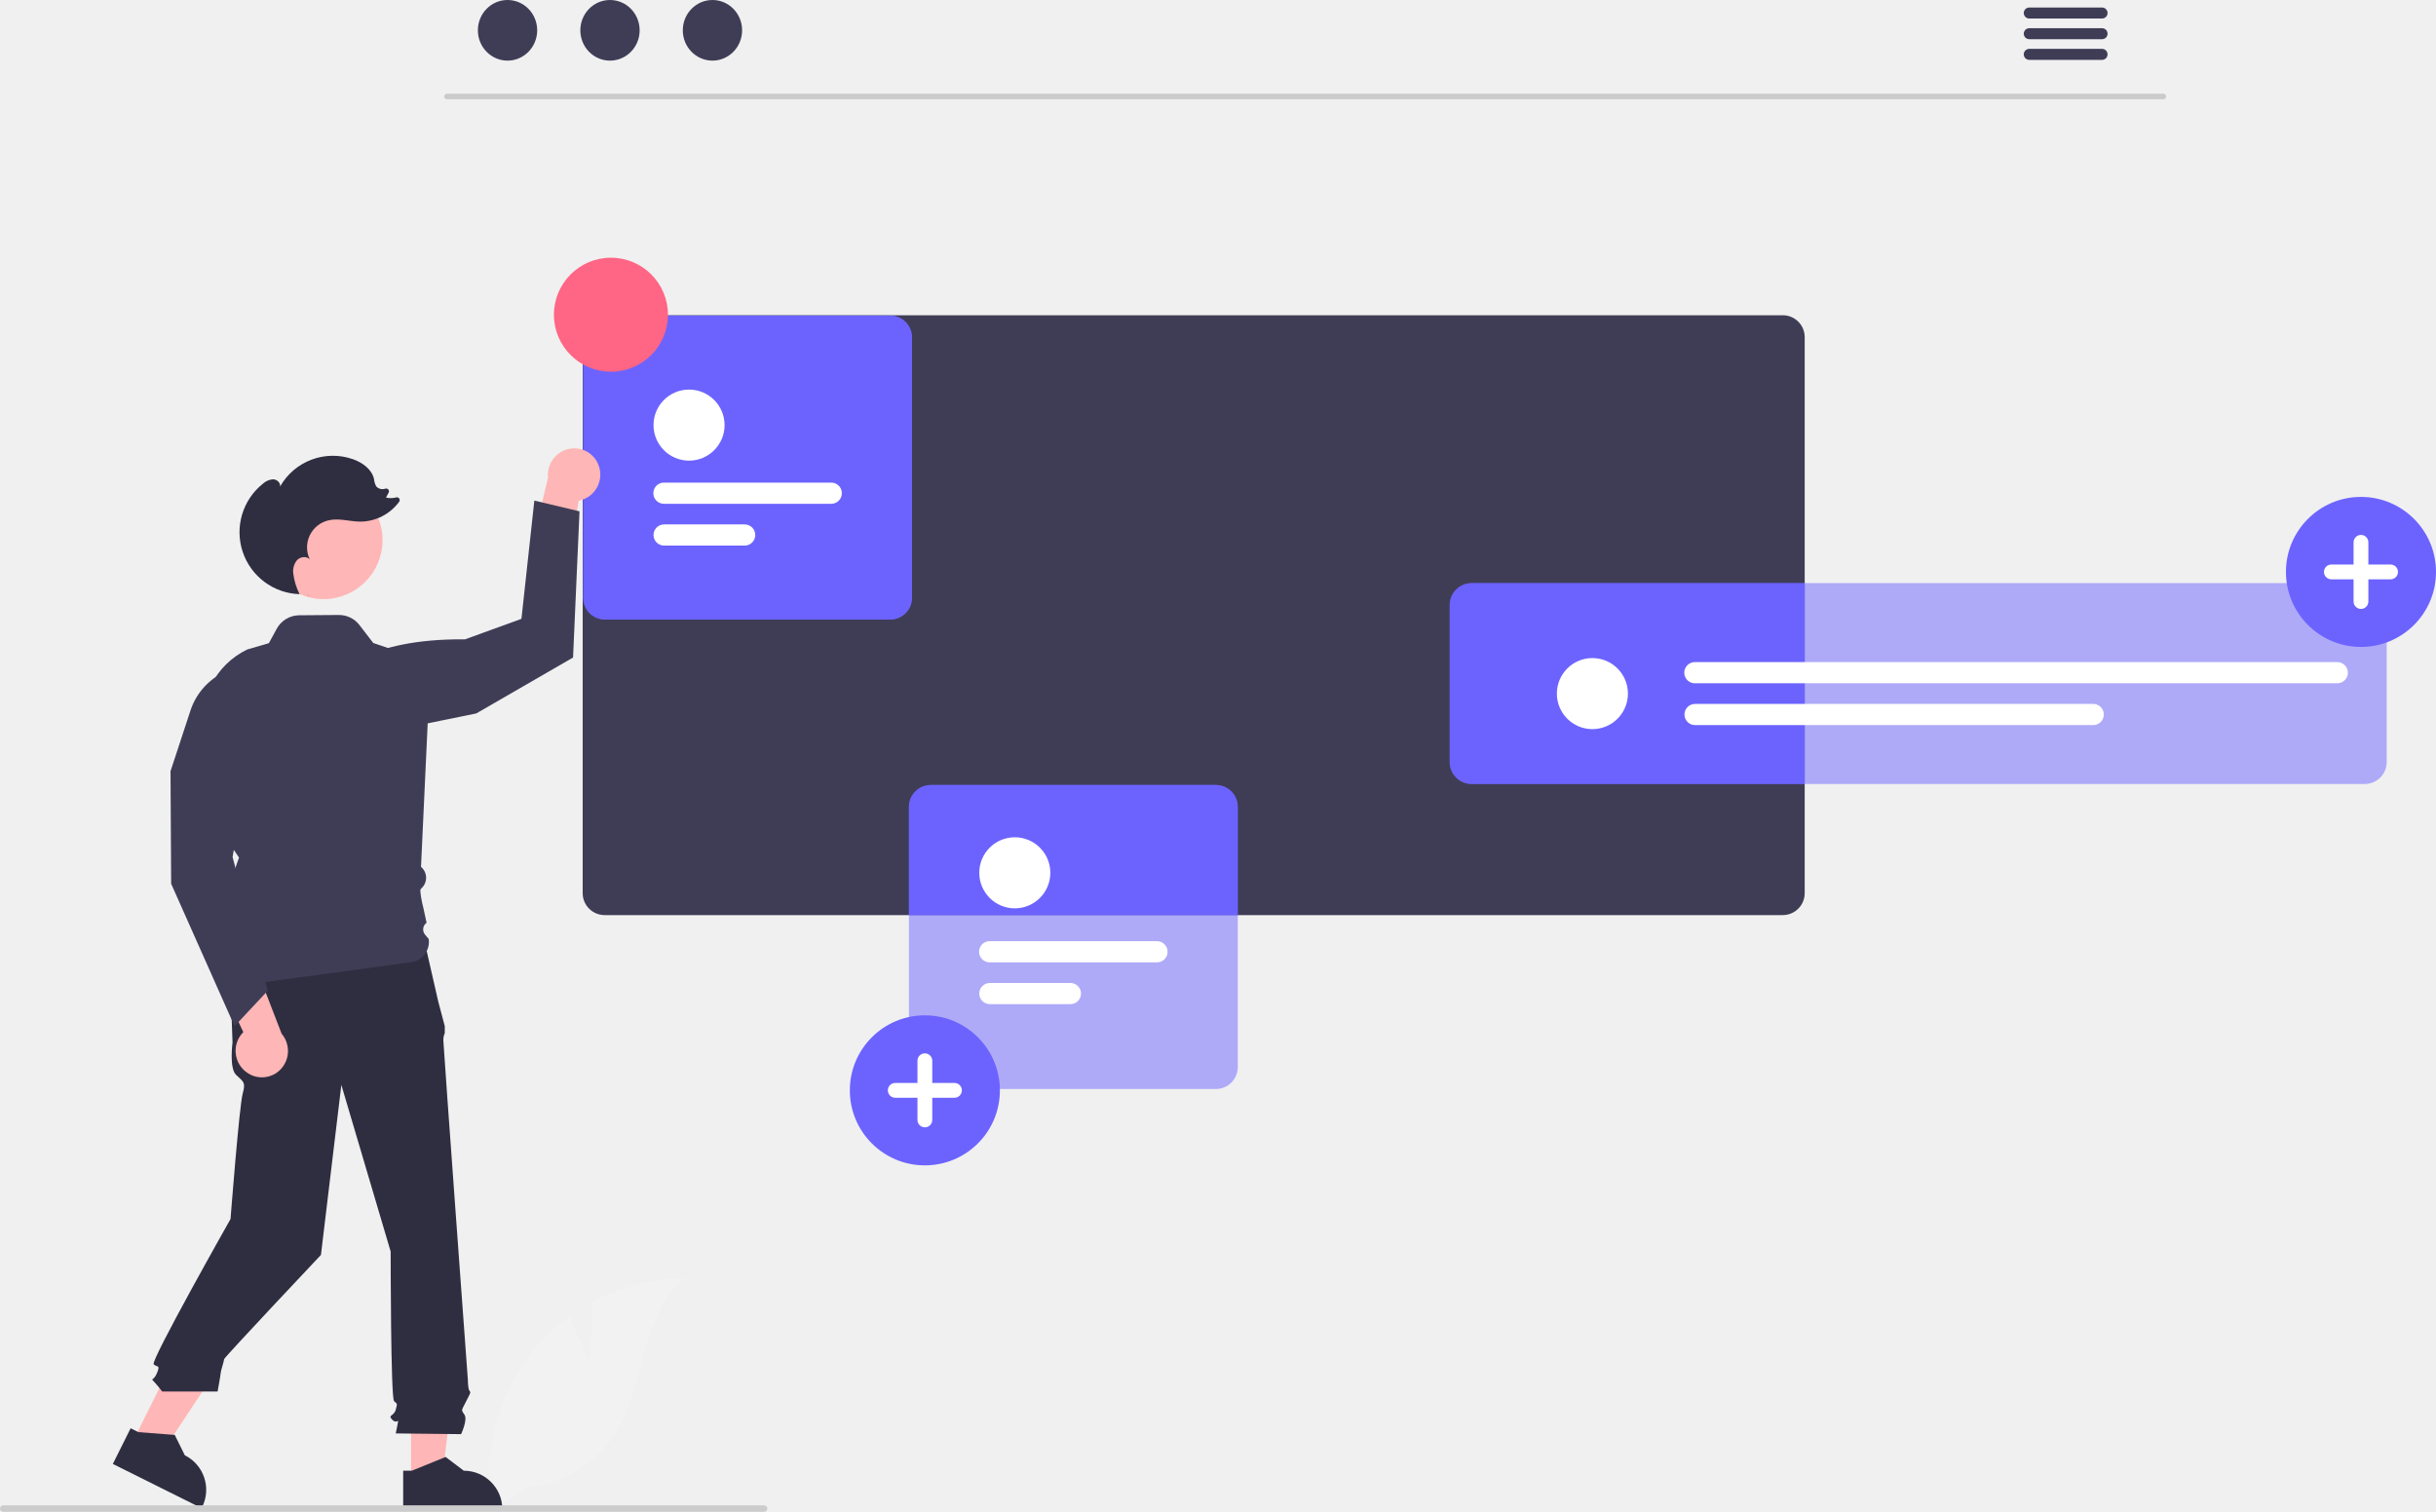
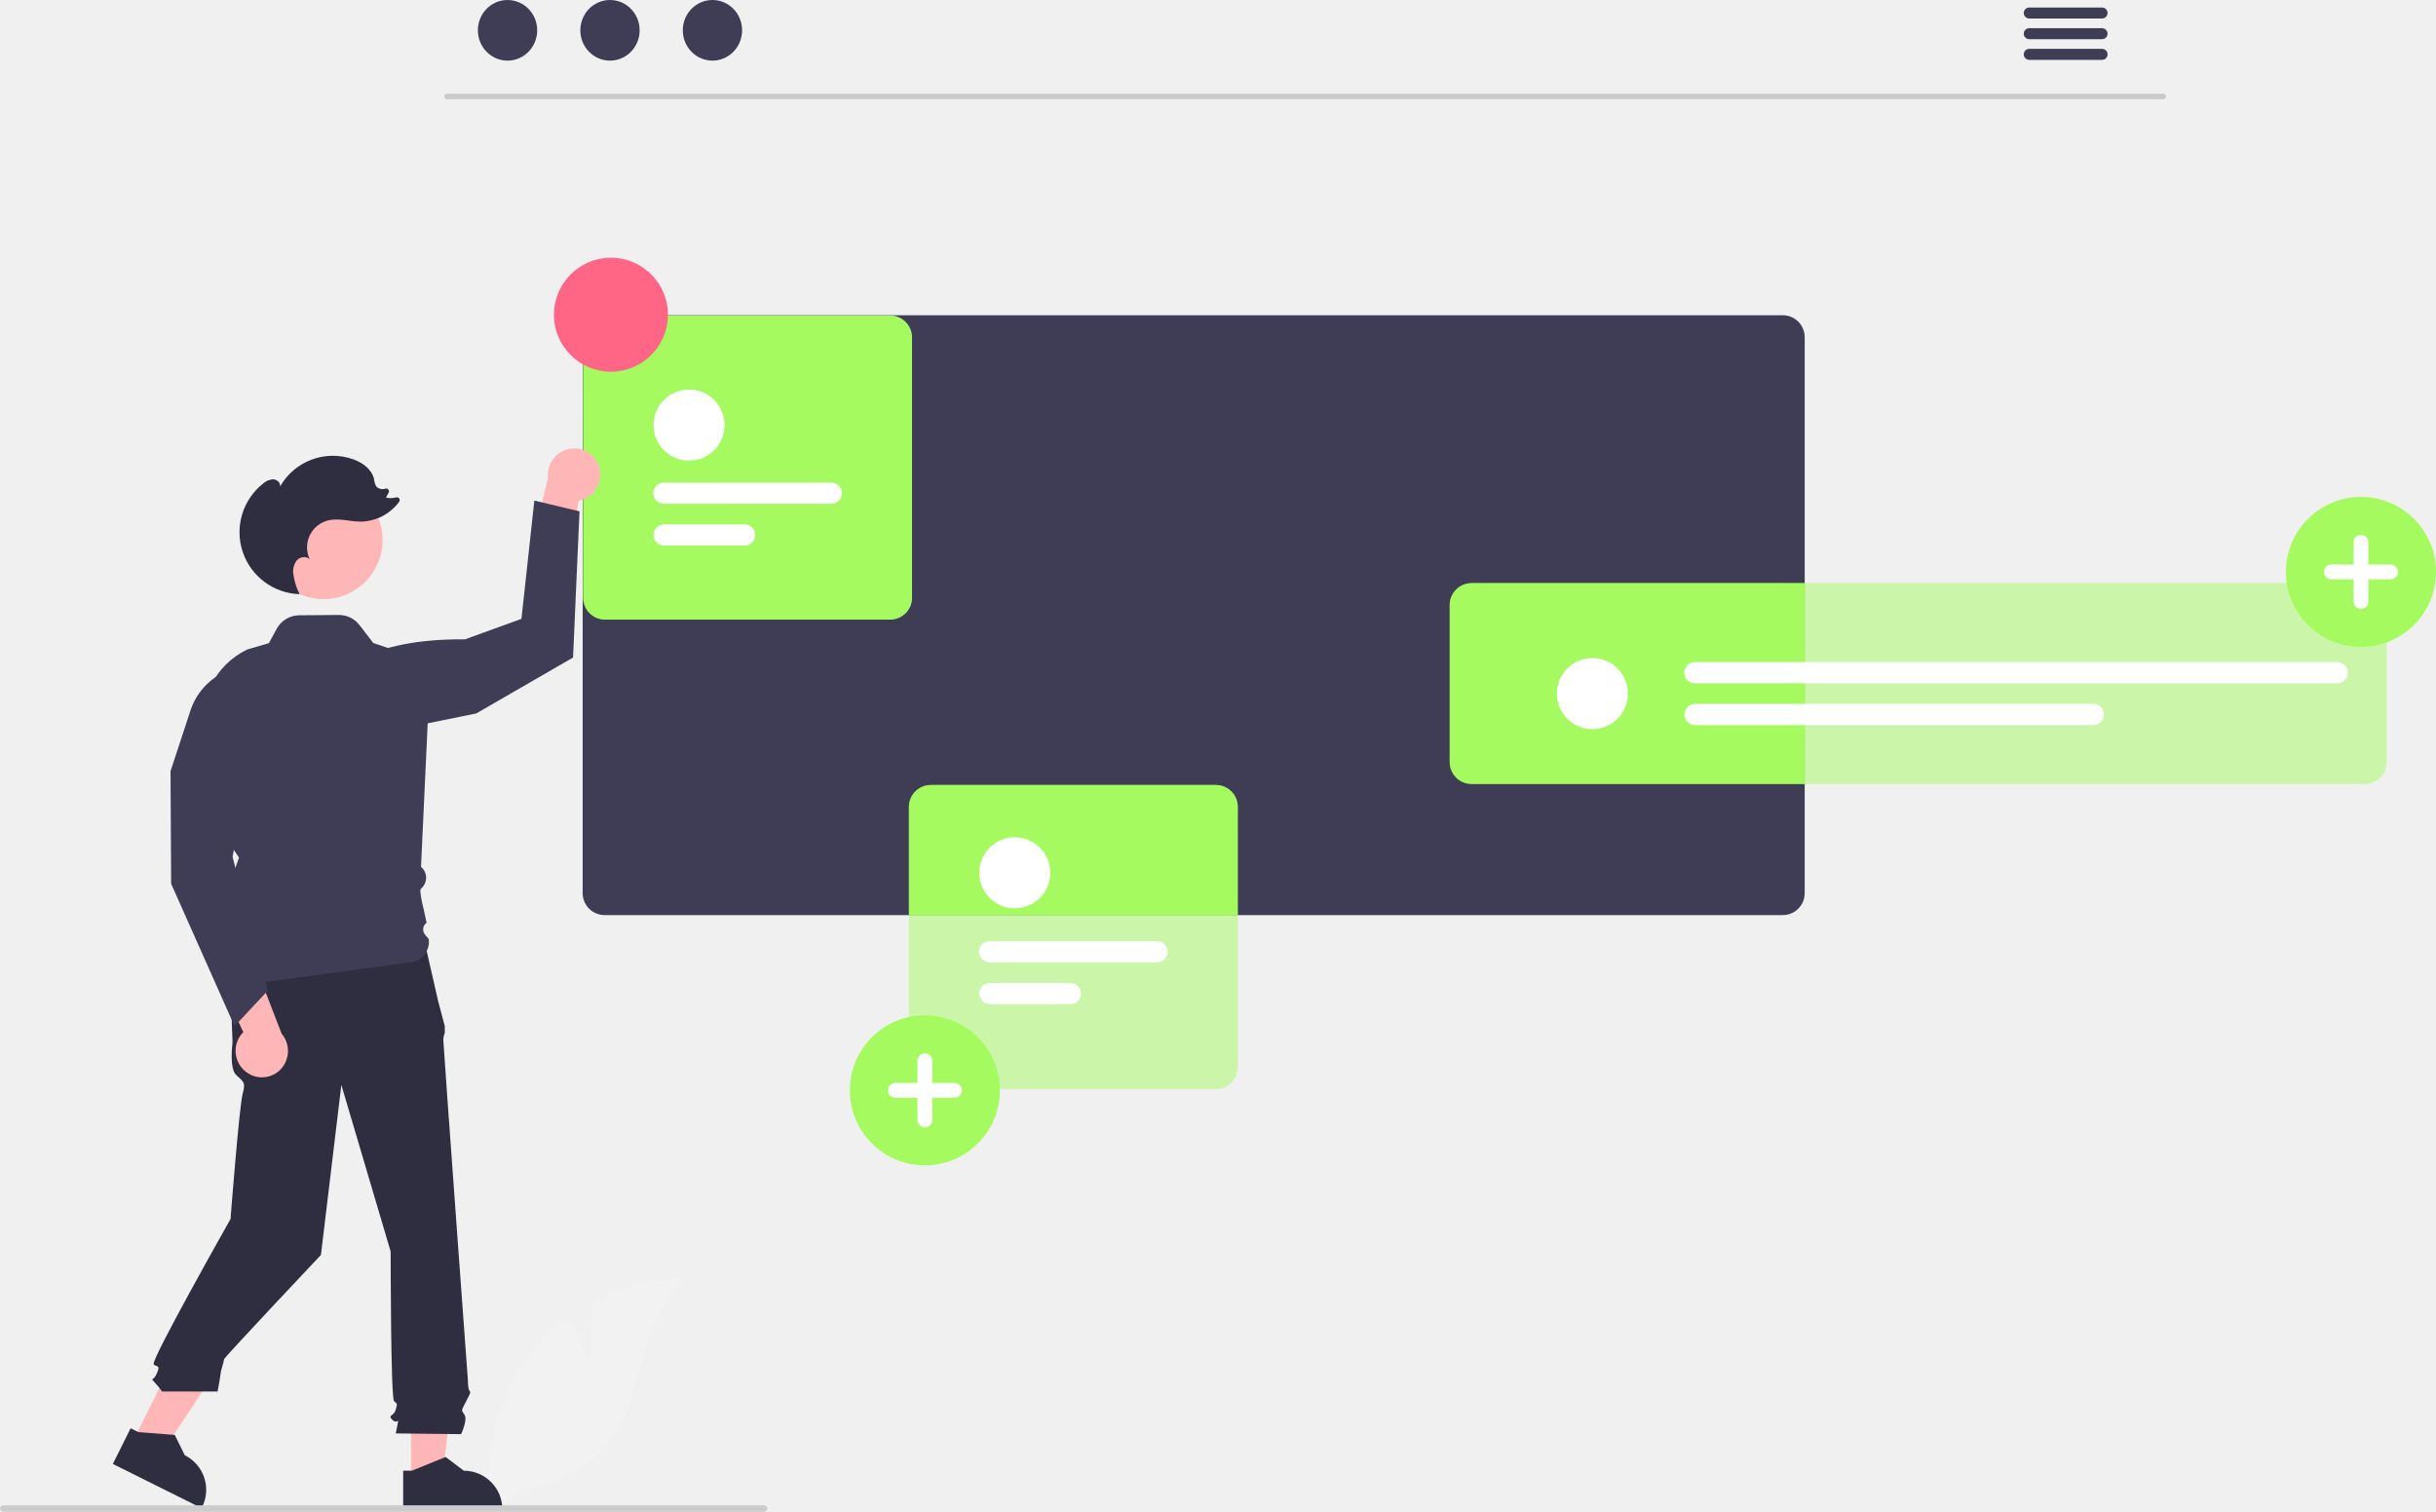
<svg xmlns="http://www.w3.org/2000/svg" data-name="Layer 1" width="897.318" height="556.975" viewBox="0 0 897.318 556.975">
  <path d="M368.68,673.559l.998-22.434a72.456,72.456,0,0,1,33.796-8.555c-16.231,13.27-14.203,38.851-25.208,56.697a43.582,43.582,0,0,1-31.959,20.14l-13.583,8.316A73.03,73.03,0,0,1,348.116,668.544a70.542,70.542,0,0,1,12.964-12.046C364.334,665.076,368.68,673.559,368.68,673.559Z" transform="translate(-151.3408 -171.5124)" fill="#f2f2f2" />
  <path d="M948.262,208.065H315.939a1.016,1.016,0,0,1,0-2.031H948.262a1.016,1.016,0,0,1,0,2.031Z" transform="translate(-151.3408 -171.5124)" fill="#cacaca" />
  <ellipse cx="186.953" cy="11.169" rx="10.925" ry="11.169" fill="#3f3d56" />
  <ellipse cx="224.695" cy="11.169" rx="10.925" ry="11.169" fill="#3f3d56" />
  <ellipse cx="262.437" cy="11.169" rx="10.925" ry="11.169" fill="#3f3d56" />
  <path d="M925.645,174.281h-26.81a2.03,2.03,0,0,0,0,4.06h26.81a2.03,2.03,0,0,0,0-4.06Z" transform="translate(-151.3408 -171.5124)" fill="#3f3d56" />
  <path d="M925.645,181.901h-26.81a2.03,2.03,0,0,0,0,4.06h26.81a2.03,2.03,0,0,0,0-4.06Z" transform="translate(-151.3408 -171.5124)" fill="#3f3d56" />
  <path d="M925.645,189.511h-26.81a2.03,2.03,0,0,0,0,4.06h26.81a2.03,2.03,0,0,0,0-4.06Z" transform="translate(-151.3408 -171.5124)" fill="#3f3d56" />
  <path d="M808.054,287.654h-434.01a8.07,8.07,0,0,0-8.07,8.06v204.87a8.079,8.079,0,0,0,8.07,8.07h434.01a8.077,8.077,0,0,0,8.06-8.07v-204.87A8.068,8.068,0,0,0,808.054,287.654Z" transform="translate(-151.3408 -171.5124)" fill="#3f3d56" />
-   <path d="M693.414,386.354a8.068,8.068,0,0,0-8.06,8.06v57.87a8.077,8.077,0,0,0,8.06,8.07H816.114v-74Z" transform="translate(-151.3408 -171.5124)" fill="#6c63ff" />
-   <path d="M1022.429,460.35H693.418a8.076,8.076,0,0,1-8.066-8.066V394.416a8.075,8.075,0,0,1,8.066-8.066h329.01a8.075,8.075,0,0,1,8.066,8.066v57.868A8.076,8.076,0,0,1,1022.429,460.35Z" transform="translate(-151.3408 -171.5124)" fill="#6c63ff" opacity="0.5" />
+   <path d="M693.414,386.354a8.068,8.068,0,0,0-8.06,8.06v57.87a8.077,8.077,0,0,0,8.06,8.07H816.114v-74Z" transform="translate(-151.3408 -171.5124)" fill="#a5fa60" />
+   <path d="M1022.429,460.35H693.418a8.076,8.076,0,0,1-8.066-8.066V394.416a8.075,8.075,0,0,1,8.066-8.066h329.01a8.075,8.075,0,0,1,8.066,8.066v57.868A8.076,8.076,0,0,1,1022.429,460.35Z" transform="translate(-151.3408 -171.5124)" fill="#a5fa60" opacity="0.5" />
  <circle cx="586.571" cy="255.537" r="13.089" fill="#fff" />
  <path d="M1012.235,423.246H775.72a3.898,3.898,0,1,1,0-7.795h236.514a3.898,3.898,0,1,1,0,7.795Z" transform="translate(-151.3408 -171.5124)" fill="#fff" />
  <path d="M922.404,438.648H775.72a3.898,3.898,0,1,1,0-7.796H922.404a3.898,3.898,0,0,1,0,7.796Z" transform="translate(-151.3408 -171.5124)" fill="#fff" />
  <polygon points="151.406 545.537 162.734 545.536 168.123 501.843 151.404 501.843 151.406 545.537" fill="#ffb6b6" />
  <path d="M299.858,713.351l3.188-0,12.448-5.062,6.672,5.062h.001a14.218,14.218,0,0,1,14.217,14.217v.462l-36.526.001Z" transform="translate(-151.3408 -171.5124)" fill="#2f2e41" />
  <polygon points="49.051 530.809 59.19 535.862 83.504 499.161 68.541 491.703 49.051 530.809" fill="#ffb6b6" />
  <path d="M199.456,697.722l2.854,1.422,13.399,1.022,3.713,7.506.001 0a14.218,14.218,0,0,1,6.382,19.066l-.206.413L192.908,710.86Z" transform="translate(-151.3408 -171.5124)" fill="#2f2e41" />
  <path d="M307.766,518.609l-72.026,1.879,1.253,35.074s-1.253,9.395,1.253,11.9,3.758,2.505,2.505,6.889-4.491,46.274-4.491,46.274-29.562,52.27-28.309,53.522,2.505,0,1.253,3.132-2.505,1.879-1.253,3.132a46.128,46.128,0,0,1,3.132,3.758h20.416s1.142-6.263,1.142-6.889,1.253-4.384,1.253-5.011,35.669-38.417,35.669-38.417l7.516-62.631,18.163,61.379s0,53.863,1.253,55.116,1.253.626.626,3.132-3.132,1.879-1.253,3.758,2.505-1.253,1.879,1.879l-.626,3.132,24.062.269s2.505-5.279,1.253-7.158-1.177-1.366.351-4.441,2.155-3.701,1.528-4.327-.626-3.958-.626-3.958-9.031-123.184-9.031-125.063a6.247,6.247,0,0,1,.52-2.818V549.567l-2.399-9.037Z" transform="translate(-151.3408 -171.5124)" fill="#2f2e41" />
-   <path d="M1021.021,409.86a27.638,27.638,0,1,1,27.638-27.638A27.638,27.638,0,0,1,1021.021,409.86Z" transform="translate(-151.3408 -171.5124)" fill="#6c63ff" />
+   <path d="M1021.021,409.86a27.638,27.638,0,1,1,27.638-27.638A27.638,27.638,0,0,1,1021.021,409.86Z" transform="translate(-151.3408 -171.5124)" fill="#a5fa60" />
  <path d="M1031.926,379.496h-8.179v-8.179a2.726,2.726,0,0,0-5.453,0v8.179h-8.179a2.726,2.726,0,1,0,0,5.453h8.179v8.179a2.726,2.726,0,0,0,5.453,0v-8.179h8.179a2.726,2.726,0,1,0,0-5.453Z" transform="translate(-151.3408 -171.5124)" fill="#fff" />
-   <path d="M599.224,460.724h-105.01a8.079,8.079,0,0,0-8.07,8.07v39.86h121.14v-39.86A8.077,8.077,0,0,0,599.224,460.724Z" transform="translate(-151.3408 -171.5124)" fill="#6c63ff" />
-   <path d="M599.221,572.724H494.21a8.076,8.076,0,0,1-8.066-8.066V468.79a8.075,8.075,0,0,1,8.066-8.066H599.221a8.075,8.075,0,0,1,8.066,8.066v95.868A8.076,8.076,0,0,1,599.221,572.724Z" transform="translate(-151.3408 -171.5124)" fill="#6c63ff" opacity="0.5" />
+   <path d="M599.224,460.724h-105.01a8.079,8.079,0,0,0-8.07,8.07v39.86h121.14v-39.86A8.077,8.077,0,0,0,599.224,460.724Z" transform="translate(-151.3408 -171.5124)" fill="#a5fa60" />
+   <path d="M599.221,572.724H494.21a8.076,8.076,0,0,1-8.066-8.066V468.79a8.075,8.075,0,0,1,8.066-8.066H599.221a8.075,8.075,0,0,1,8.066,8.066v95.868A8.076,8.076,0,0,1,599.221,572.724Z" transform="translate(-151.3408 -171.5124)" fill="#a5fa60" opacity="0.5" />
  <circle cx="373.808" cy="321.563" r="13.089" fill="#fff" />
  <path d="M577.472,526.06h-61.514a3.898,3.898,0,1,1,0-7.795h61.514a3.898,3.898,0,1,1,0,7.795Z" transform="translate(-151.3408 -171.5124)" fill="#fff" />
  <path d="M545.641,541.462H515.958a3.898,3.898,0,0,1,0-7.796h29.684a3.898,3.898,0,0,1,0,7.796Z" transform="translate(-151.3408 -171.5124)" fill="#fff" />
-   <path d="M492.021,600.86a27.638,27.638,0,1,1,27.638-27.638A27.638,27.638,0,0,1,492.021,600.86Z" transform="translate(-151.3408 -171.5124)" fill="#6c63ff" />
+   <path d="M492.021,600.86a27.638,27.638,0,1,1,27.638-27.638A27.638,27.638,0,0,1,492.021,600.86Z" transform="translate(-151.3408 -171.5124)" fill="#a5fa60" />
  <path d="M502.926,570.496h-8.179v-8.179a2.726,2.726,0,1,0-5.453,0v8.179h-8.179a2.726,2.726,0,1,0,0,5.453h8.179v8.179a2.726,2.726,0,1,0,5.453,0v-8.179h8.179a2.726,2.726,0,1,0,0-5.453Z" transform="translate(-151.3408 -171.5124)" fill="#fff" />
-   <path d="M479.228,399.779H374.218a8.076,8.076,0,0,1-8.066-8.066V295.845a8.075,8.075,0,0,1,8.066-8.066H479.228a8.075,8.075,0,0,1,8.066,8.066v95.868A8.076,8.076,0,0,1,479.228,399.779Z" transform="translate(-151.3408 -171.5124)" fill="#6c63ff" />
-   <circle cx="253.816" cy="156.618" r="13.089" fill="#6c63ff" />
-   <path d="M457.48,357.115h-61.514a3.898,3.898,0,1,1,0-7.795h61.514a3.898,3.898,0,1,1,0,7.795Z" transform="translate(-151.3408 -171.5124)" fill="#6c63ff" />
-   <path d="M425.649,372.517H395.966a3.898,3.898,0,1,1,0-7.796h29.684a3.898,3.898,0,1,1,0,7.796Z" transform="translate(-151.3408 -171.5124)" fill="#6c63ff" />
-   <path d="M479.228,399.779H374.218a8.076,8.076,0,0,1-8.066-8.066V295.845a8.075,8.075,0,0,1,8.066-8.066H479.228a8.075,8.075,0,0,1,8.066,8.066v95.868A8.076,8.076,0,0,1,479.228,399.779Z" transform="translate(-151.3408 -171.5124)" fill="#6c63ff" opacity="0.5" />
+   <path d="M479.228,399.779H374.218a8.076,8.076,0,0,1-8.066-8.066V295.845a8.075,8.075,0,0,1,8.066-8.066H479.228a8.075,8.075,0,0,1,8.066,8.066v95.868A8.076,8.076,0,0,1,479.228,399.779Z" transform="translate(-151.3408 -171.5124)" fill="#a5fa60" />
+   <circle cx="253.816" cy="156.618" r="13.089" fill="#a5fa60" />
+   <path d="M457.48,357.115h-61.514a3.898,3.898,0,1,1,0-7.795h61.514a3.898,3.898,0,1,1,0,7.795Z" transform="translate(-151.3408 -171.5124)" fill="#a5fa60" />
+   <path d="M425.649,372.517H395.966a3.898,3.898,0,1,1,0-7.796h29.684a3.898,3.898,0,1,1,0,7.796Z" transform="translate(-151.3408 -171.5124)" fill="#a5fa60" />
+   <path d="M479.228,399.779H374.218a8.076,8.076,0,0,1-8.066-8.066V295.845a8.075,8.075,0,0,1,8.066-8.066H479.228a8.075,8.075,0,0,1,8.066,8.066v95.868A8.076,8.076,0,0,1,479.228,399.779Z" transform="translate(-151.3408 -171.5124)" fill="#a5fa60" opacity="0.5" />
  <circle cx="253.816" cy="156.618" r="13.089" fill="#fff" />
  <path d="M457.48,357.115h-61.514a3.898,3.898,0,1,1,0-7.795h61.514a3.898,3.898,0,1,1,0,7.795Z" transform="translate(-151.3408 -171.5124)" fill="#fff" />
  <path d="M425.649,372.517H395.966a3.898,3.898,0,1,1,0-7.796h29.684a3.898,3.898,0,1,1,0,7.796Z" transform="translate(-151.3408 -171.5124)" fill="#fff" />
  <circle cx="225.043" cy="115.951" r="21" fill="#ff6584" />
  <path d="M434.011,727.298a1.186,1.186,0,0,1-1.19,1.19h-280.29a1.19,1.19,0,0,1,0-2.38h280.29A1.187,1.187,0,0,1,434.011,727.298Z" transform="translate(-151.3408 -171.5124)" fill="#ccc" />
  <path d="M371.896,343.088a9.771,9.771,0,0,1-5.759,12.435,9.6,9.6,0,0,1-1.635.451l-5.546,33.959-13.01-12.013,7.261-30.407a9.806,9.806,0,0,1,8.59-10.759,9.547,9.547,0,0,1,10.099,6.333Z" transform="translate(-151.3408 -171.5124)" fill="#ffb6b6" />
  <path d="M275.881,420.037s10.097-13.341,46.739-12.976l20.798-7.556,4.753-43.57,16.636,3.961-2.377,53.868-35.648,20.597-46.739,9.506Z" transform="translate(-151.3408 -171.5124)" fill="#3f3d56" />
  <circle id="a9729a65-ee7a-4a83-8b52-5849077a5ed0" data-name="ab6171fa-7d69-4734-b81c-8dff60f9761b" cx="119.175" cy="198.983" r="21.747" fill="#ffb6b6" />
  <path d="M233.708,535.39a.417.417,0,0,1-.114-.015c-.402-.112-.719-.2.73-12.729l1.564-9.903L234.361,503.997l-2.568-2.568,4.127-4.127,3.463-9.838-5.993-8.88-6.876-36.316a28.972,28.972,0,0,1,15.911-31.478l7.958-2.325,2.895-5.31a9.52,9.52,0,0,1,8.287-4.962l14.573-.109a9.52,9.52,0,0,1,7.617,3.715l5.084,6.609,21.083,7.162-3.496,75.321,0,0a5.233,5.233,0,0,1,.359,7.695c-.219.221-.393.401-.501.52-.355.505.311,4.275,1.135,7.475l1.056,4.901h0a3.013,3.013,0,0,0-.548,4.398l1.346,1.591v0a7.599,7.599,0,0,1-6.507,8.535C283.5,528.628,233.809,535.39,233.708,535.39Z" transform="translate(-151.3408 -171.5124)" fill="#3f3d56" />
  <path d="M264.953,391.178q-.139-.307-.278-.616c.036.001.071.006.106.007Z" transform="translate(-151.3408 -171.5124)" fill="#2f2e41" />
  <path d="M248.164,349.737a6.053,6.053,0,0,1,3.792-1.639c1.406.045,2.832,1.315,2.541,2.692a22.348,22.348,0,0,1,26.895-10.085c3.495,1.233,6.923,3.7,7.726,7.318a6.591,6.591,0,0,0,.83,2.702,3.084,3.084,0,0,0,3.282.832l.035-.01a1.028,1.028,0,0,1,1.242,1.451l-.989,1.844a7.925,7.925,0,0,0,3.776-.08,1.027,1.027,0,0,1,1.09,1.598,17.895,17.895,0,0,1-14.269,7.334c-3.951-.024-7.944-1.386-11.789-.477a10.24,10.24,0,0,0-6.888,14.376c-1.181-1.292-3.465-.986-4.674.281a6.41,6.41,0,0,0-1.399,4.905,22.757,22.757,0,0,0,2.336,7.639,22.836,22.836,0,0,1-13.537-40.678Z" transform="translate(-151.3408 -171.5124)" fill="#2f2e41" />
  <path d="M242.18,566.581a9.771,9.771,0,0,1-2.302-13.509,9.6,9.6,0,0,1,1.092-1.298l-14.675-31.123,17.527,2.525,11.249,29.168a9.806,9.806,0,0,1-.98,13.733,9.547,9.547,0,0,1-11.91.505Z" transform="translate(-151.3408 -171.5124)" fill="#ffb6b6" />
  <path d="M237.736,549.587,214.384,497.103l-.234-41.452,7.361-22.39a23.925,23.925,0,0,1,30.827-15.04l.162.058.068.158c.272.635,6.446,15.906-11.867,47.322l-3.686,21.496,12.932,49.274Z" transform="translate(-151.3408 -171.5124)" fill="#3f3d56" />
</svg>
